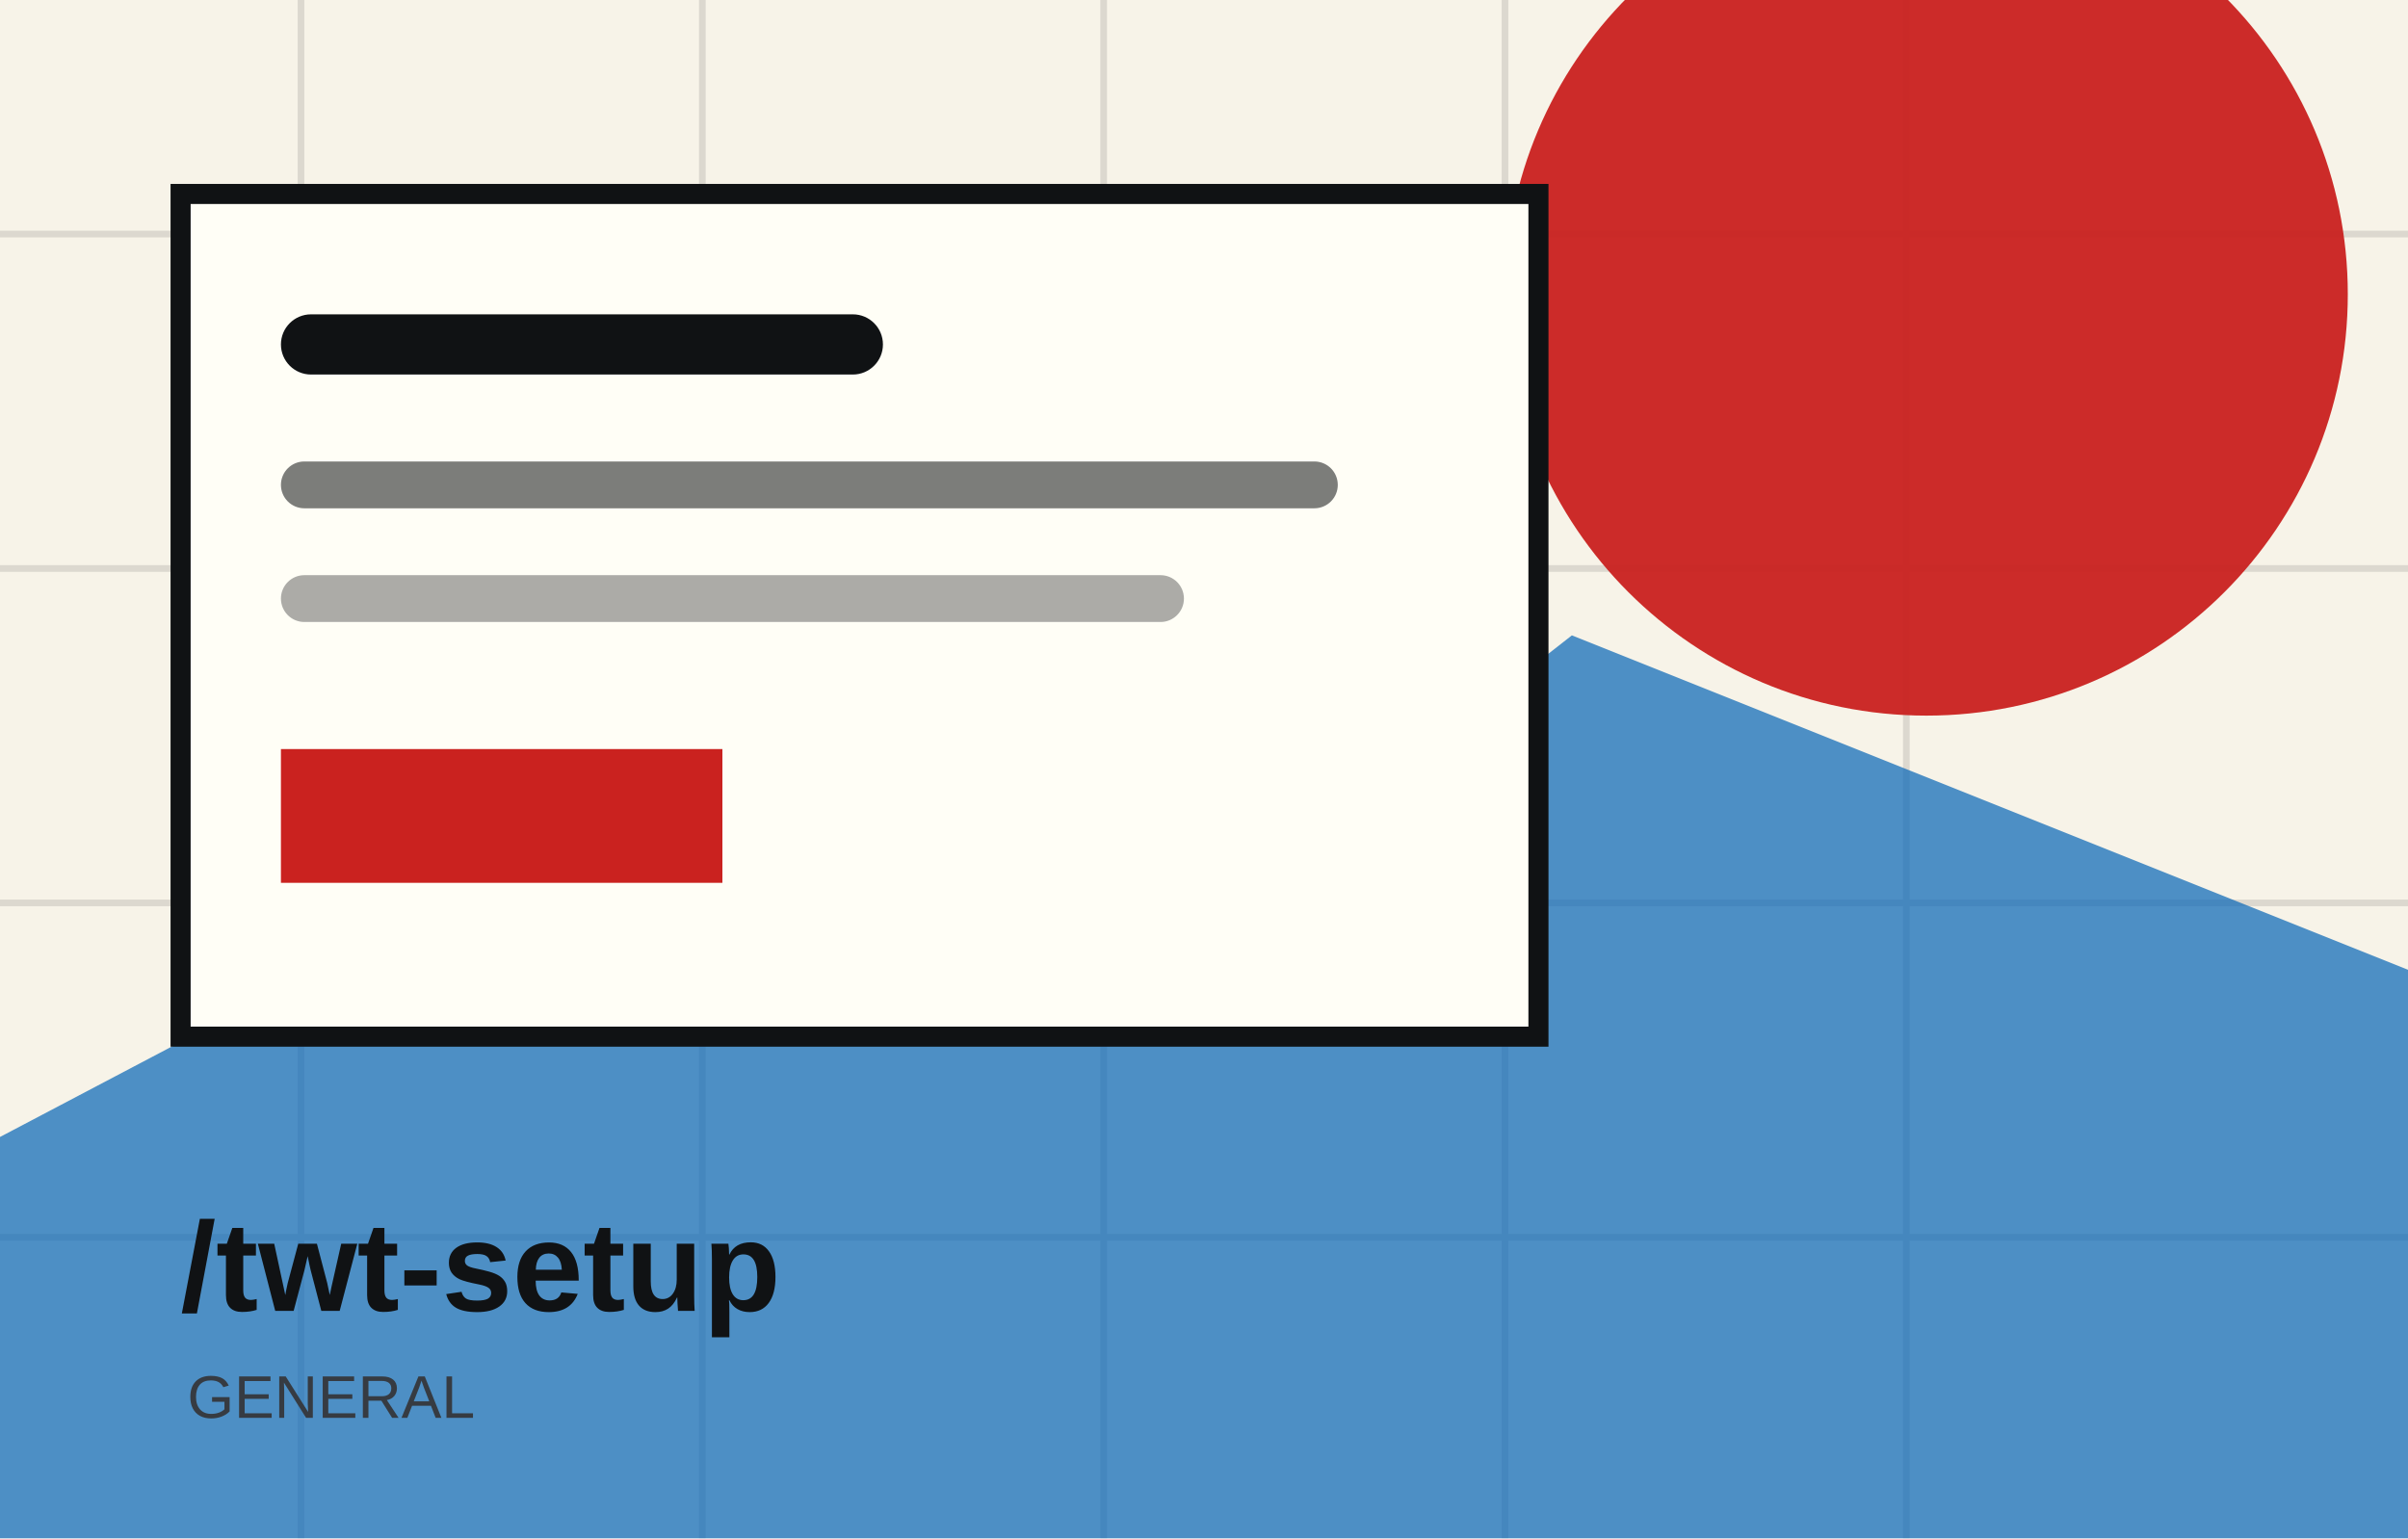
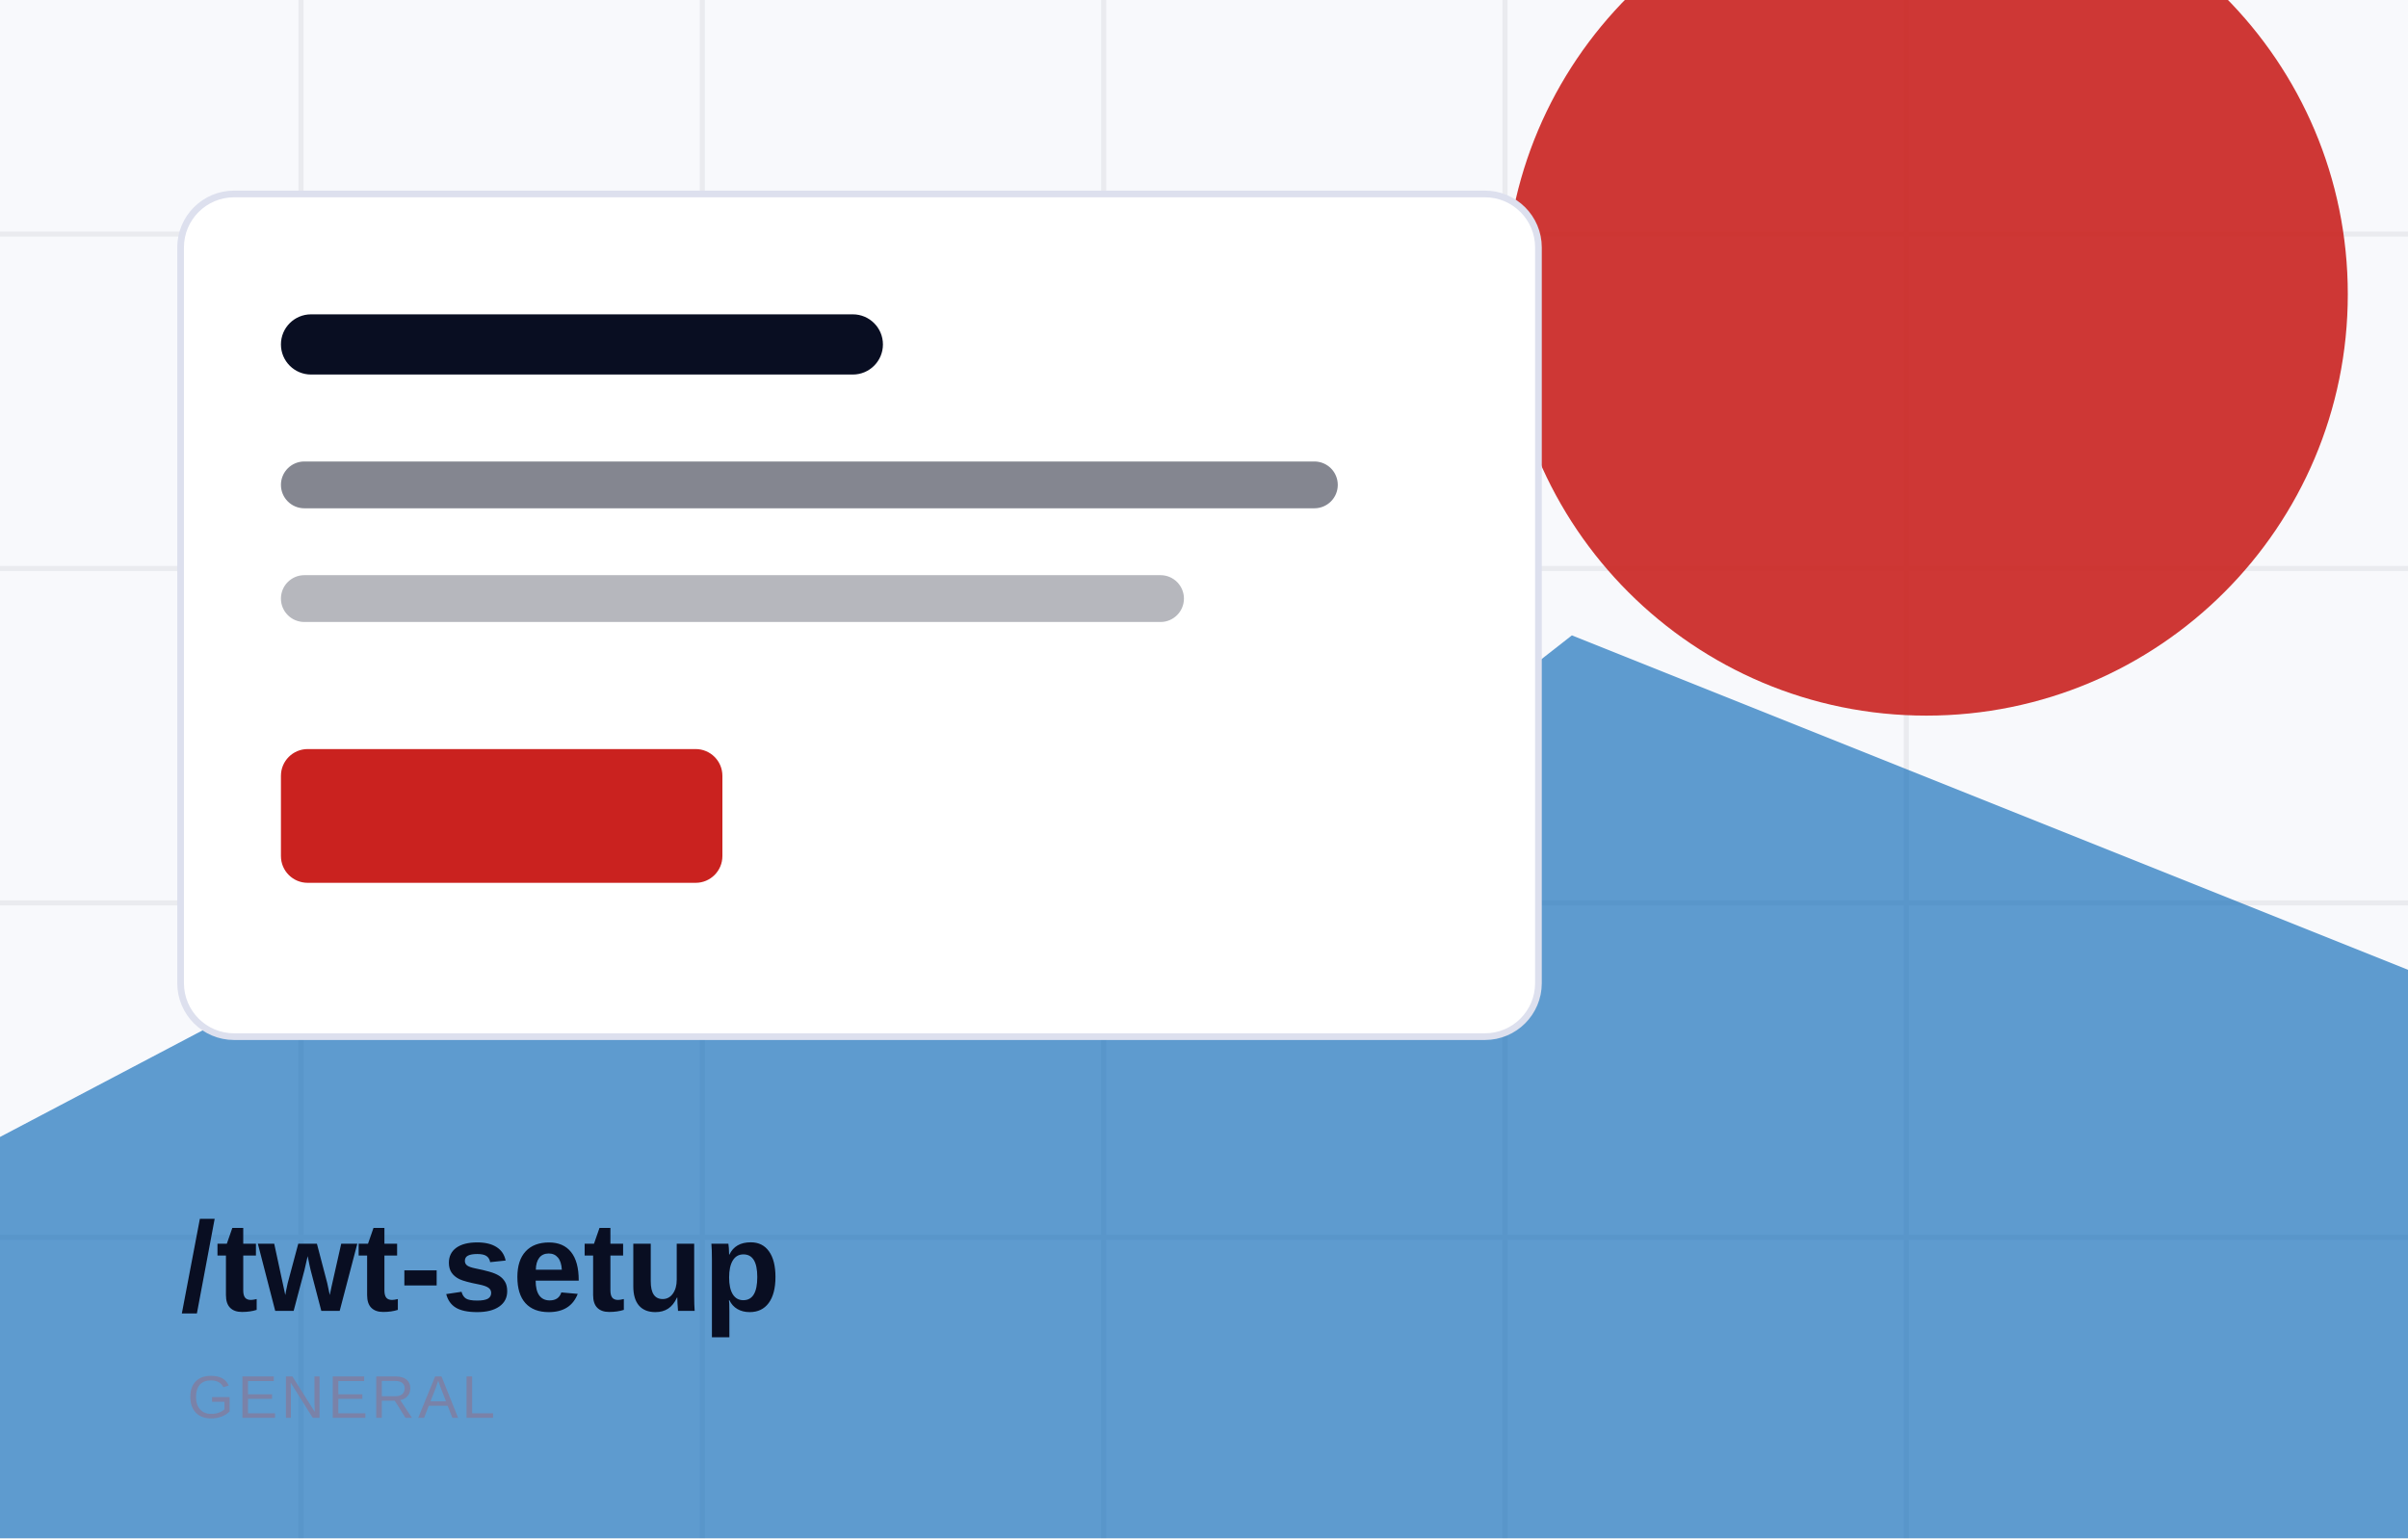
<svg xmlns="http://www.w3.org/2000/svg" width="720" height="460" viewBox="0 0 720 460" role="img" aria-label="/twt-setup preview">
-   <rect width="720" height="460" fill="#f7f3e8" />
-   <path d="M0 70 H720 M0 170 H720 M0 270 H720 M0 370 H720 M90 0 V460 M210 0 V460 M330 0 V460 M450 0 V460 M570 0 V460" stroke="#101214" stroke-width="2" opacity=".12" />
-   <circle cx="576" cy="88" r="126" fill="#ca221f" opacity=".95" />
-   <path d="M0 340 L190 240 L332 298 L470 190 L720 290 V460 H0Z" fill="#0b68b7" opacity=".72" />
-   <rect x="54" y="58" width="406" height="252" fill="#fffef6" stroke="#101214" stroke-width="6" />
-   <rect x="84" y="94" width="180" height="18" rx="9" fill="#101214" />
-   <rect x="84" y="138" width="316" height="14" rx="7" fill="#101214" opacity=".55" />
-   <rect x="84" y="172" width="270" height="14" rx="7" fill="#101214" opacity=".35" />
-   <rect x="84" y="224" width="132" height="40" fill="#ca221f" />
-   <text x="54" y="392" fill="#101214" font-family="Arial Black, Arial, sans-serif" font-size="38" font-weight="900">/twt-setup</text>
-   <text x="56" y="424" fill="#363b42" font-family="Arial, sans-serif" font-size="18">GENERAL</text>
+   <rect width="720" height="460" fill="#f8f9fc" />
+   <path d="M0 70 H720 M0 170 H720 M0 270 H720 M0 370 H720 M90 0 V460 M210 0 V460 M330 0 V460 M450 0 V460 M570 0 V460" stroke="#090e22" stroke-width="1.5" opacity=".06" />
+   <circle cx="576" cy="88" r="126" fill="#ca221f" opacity=".9" />
+   <path d="M0 340 L190 240 L332 298 L470 190 L720 290 V460 H0Z" fill="#0b68b7" opacity=".65" />
+   <rect x="54" y="58" width="406" height="252" rx="16" fill="#ffffff" stroke="#dde0ee" stroke-width="2" />
+   <rect x="84" y="94" width="180" height="18" rx="9" fill="#090e22" />
+   <rect x="84" y="138" width="316" height="14" rx="7" fill="#090e22" opacity=".5" />
+   <rect x="84" y="172" width="270" height="14" rx="7" fill="#090e22" opacity=".3" />
+   <rect x="84" y="224" width="132" height="40" rx="8" fill="#ca221f" />
+   <text x="54" y="392" fill="#090e22" font-family="Montserrat, Arial, sans-serif" font-size="38" font-weight="800">/twt-setup</text>
+   <text x="56" y="424" fill="#7a82a8" font-family="Arial, sans-serif" font-size="18" letter-spacing="1">GENERAL</text>
</svg>
